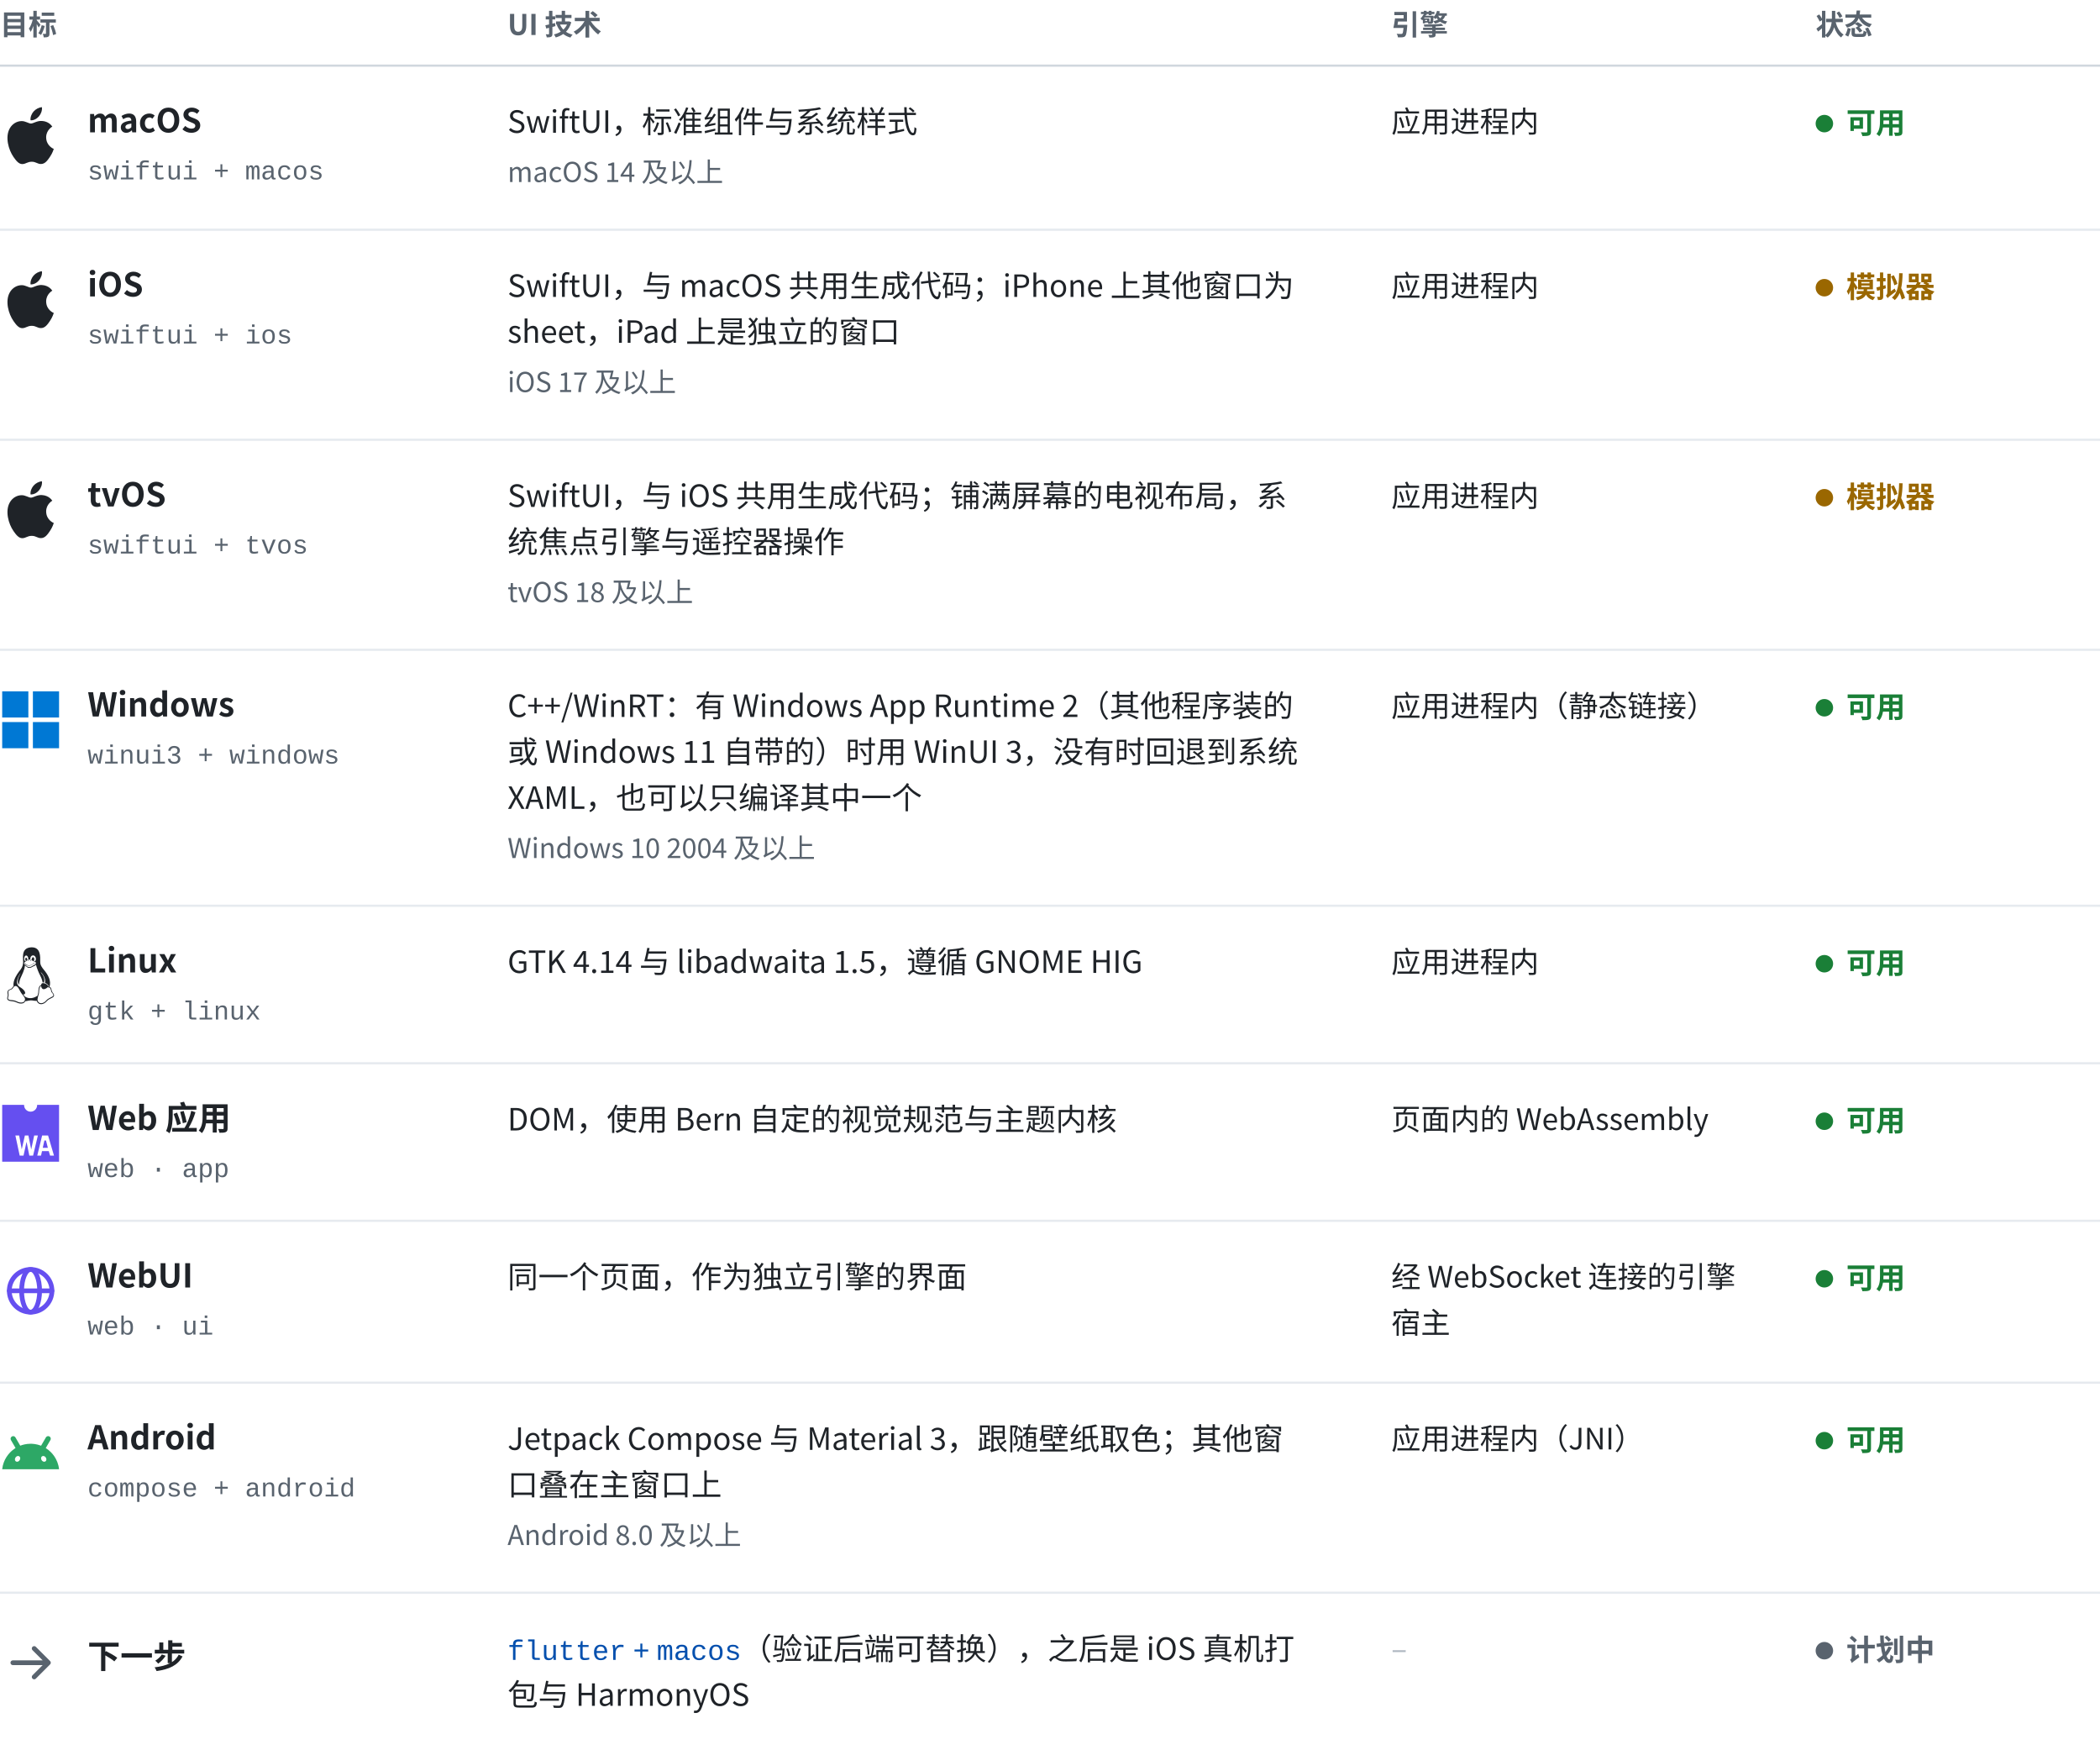
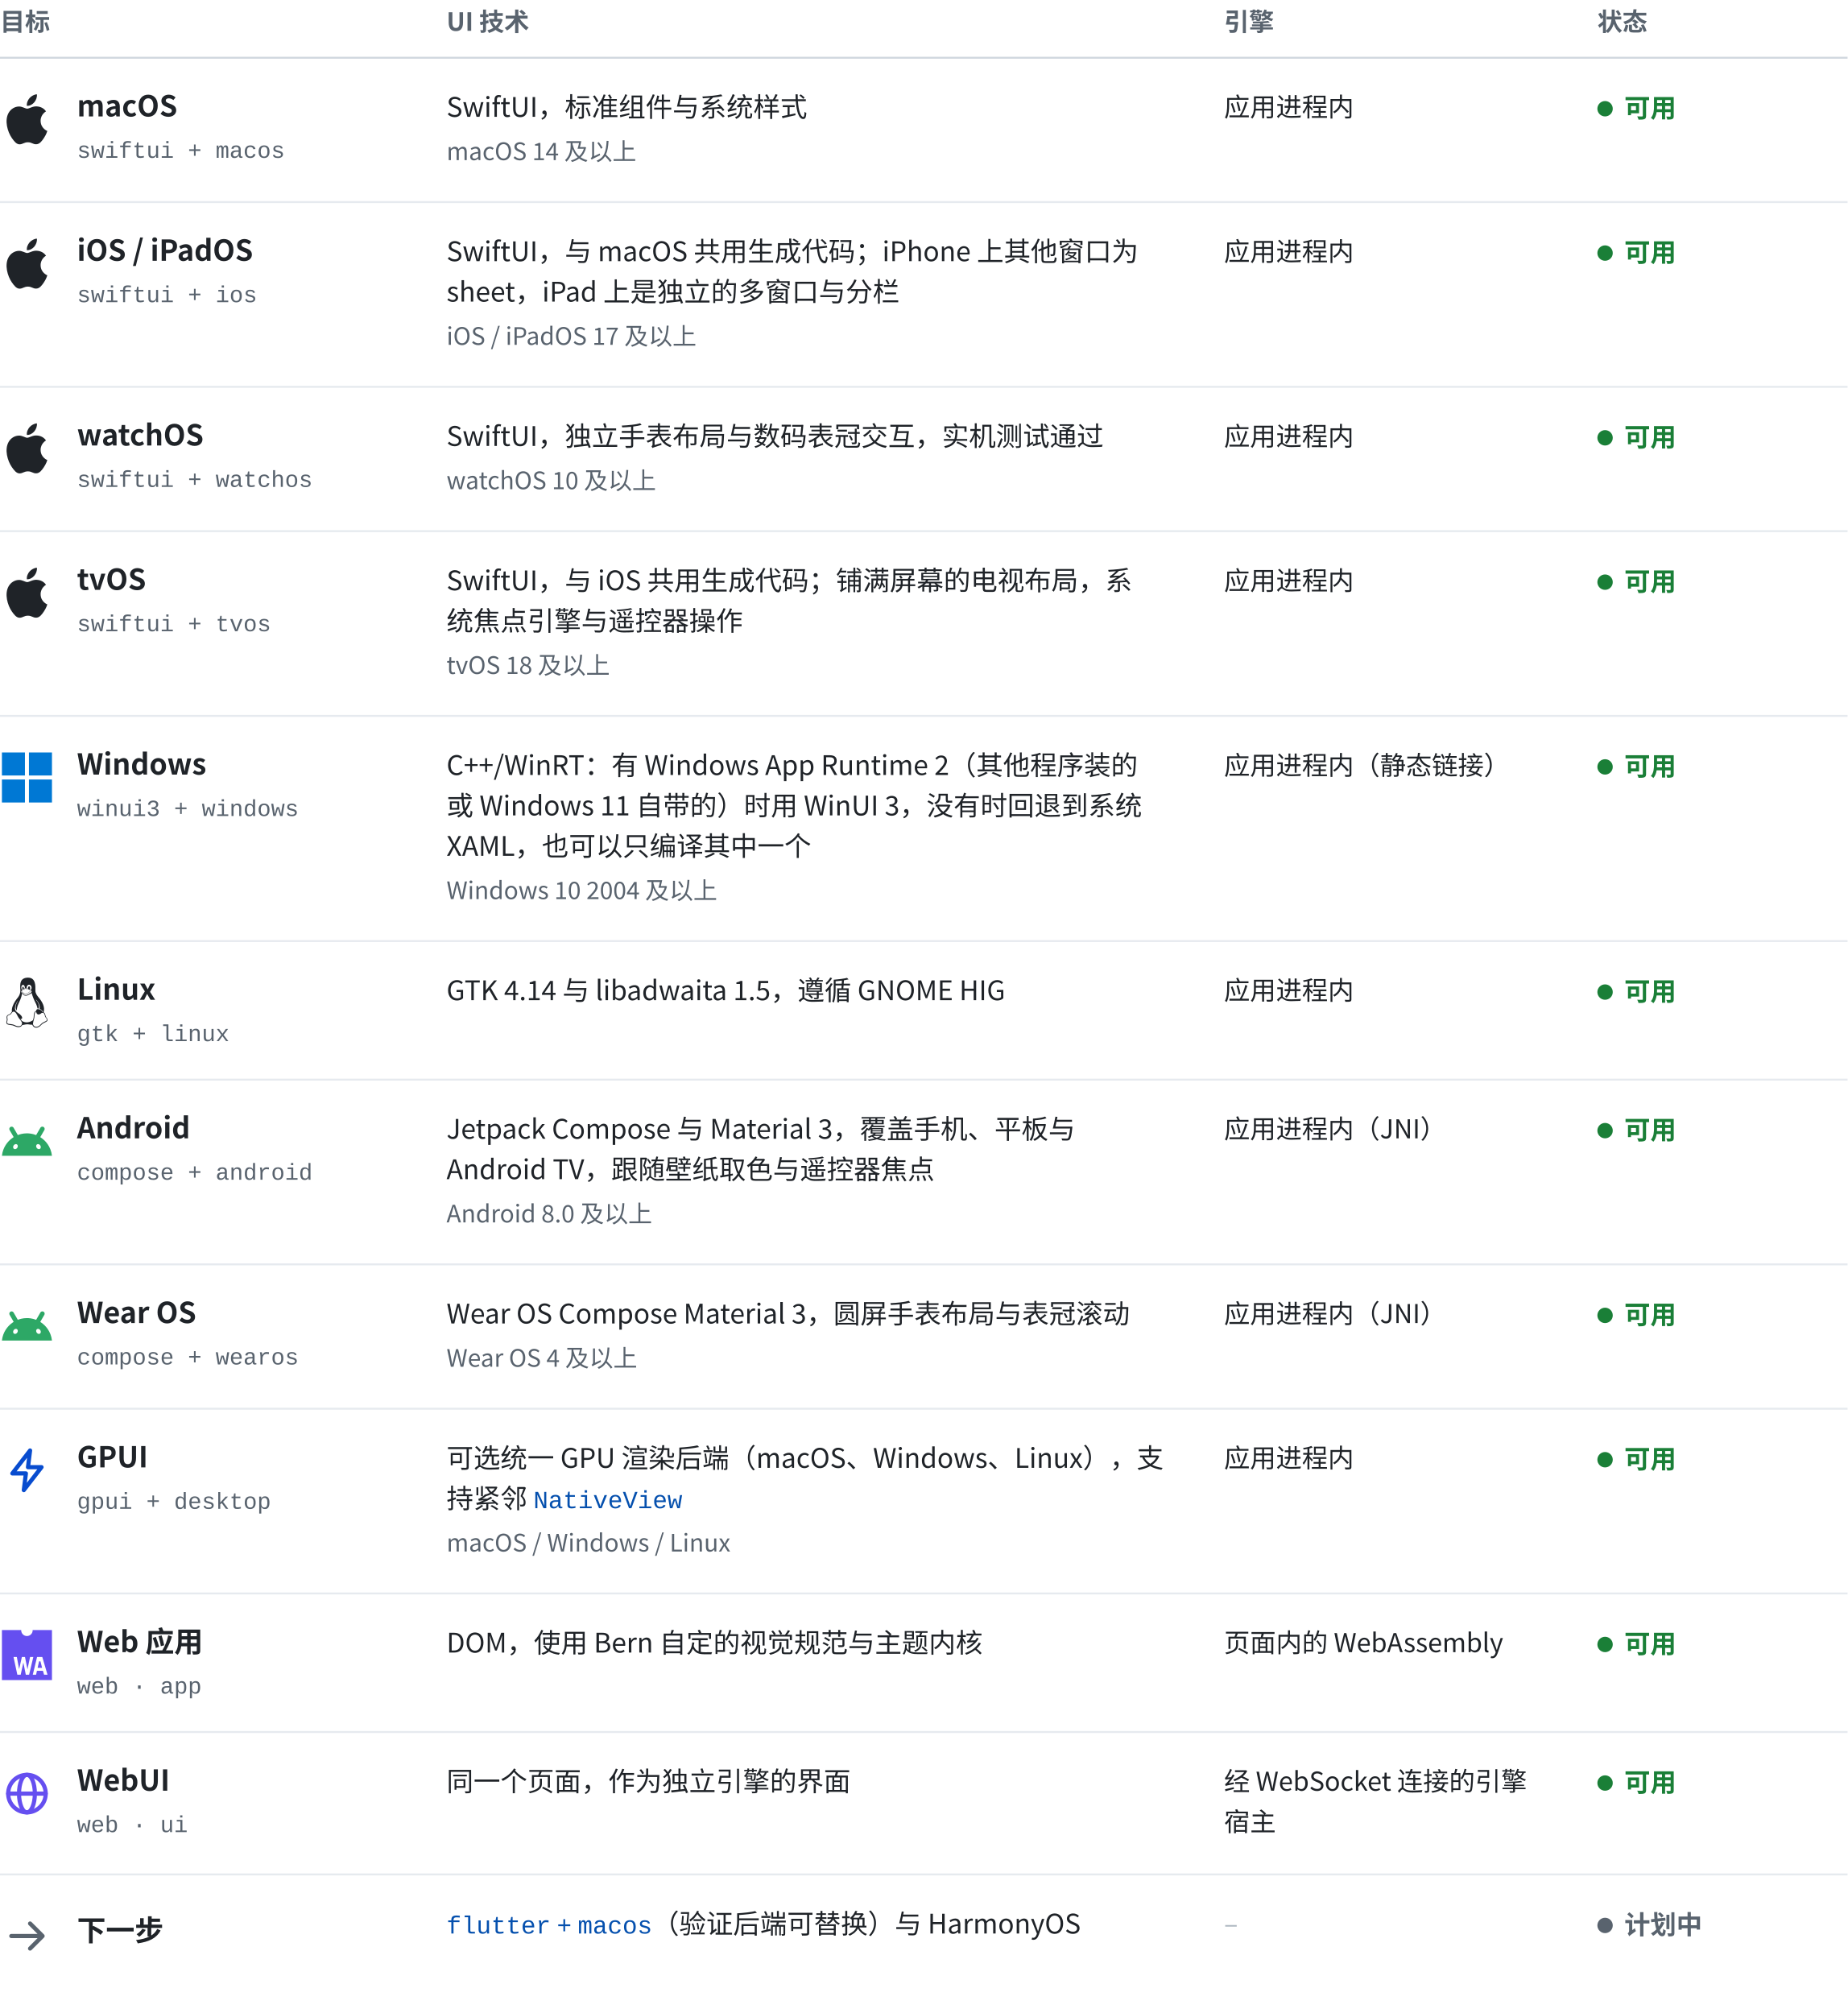
- <svg xmlns="http://www.w3.org/2000/svg" viewBox="0 0 960 802" width="960" height="802" font-family="-apple-system, BlinkMacSystemFont, 'Segoe UI', 'PingFang SC', 'Hiragino Sans GB', 'Microsoft YaHei', 'Noto Sans CJK SC', 'Helvetica Neue', Arial, sans-serif">
+ <svg xmlns="http://www.w3.org/2000/svg" viewBox="0 0 960 1046" width="960" height="1046" font-family="-apple-system, BlinkMacSystemFont, 'Segoe UI', 'PingFang SC', 'Hiragino Sans GB', 'Microsoft YaHei', 'Noto Sans CJK SC', 'Helvetica Neue', Arial, sans-serif">
  <defs>
    <symbol id="bern-logo" viewBox="0 0 1024 1024">
      <defs>
        <clipPath id="bern-symbol-disc">
          <circle cx="512" cy="512" r="512" />
        </clipPath>
      </defs>
      <g clip-path="url(#bern-symbol-disc)">
        <rect width="1024" height="1024" fill="#4A8BEF" />
        <path fill="#24324D" d="M 290.4 372.1 C 270.7 579.3 309.8 827.6 392.0 1060.0 L 1100 1100 L 1060.0 880.0 C 1013.0 692.2 904.4 451.5 684.3 270.5 A 14 14 0 0 0 662.4 286.5 C 693.7 364.2 711.6 444.8 715.3 529.4 A 36 36 0 0 1 691.6 564.9 C 620.6 590.7 549.5 616.5 478.5 642.4 A 36 36 0 0 1 436.0 628.1 C 383.8 547.6 344.6 461.1 317.8 369.5 A 14 14 0 0 0 290.4 372.1 Z" />
        <ellipse rx="22" ry="36" fill="#E8F4FF" transform="translate(520 760) rotate(-20)" />
        <ellipse rx="22" ry="36" fill="#E8F4FF" transform="translate(748 668) rotate(-20)" />
      </g>
    </symbol>
  </defs>
  <text x="0.0" y="16.0" font-size="13" font-weight="700" fill="#59636E">目标</text>
  <text x="232.0" y="16.0" font-size="13" font-weight="700" fill="#59636E">UI 技术</text>
  <text x="636.0" y="16.0" font-size="13" font-weight="700" fill="#59636E">引擎</text>
  <text x="830.0" y="16.0" font-size="13" font-weight="700" fill="#59636E">状态</text>
  <line x1="0" y1="30.0" x2="960" y2="30.0" stroke="#D0D7DE" />
  <path d="M12.152 6.896c-.948 0-2.415-1.078-3.96-1.04-2.04.027-3.91 1.183-4.961 3.014-2.117 3.675-.546 9.103 1.519 12.09 1.013 1.454 2.208 3.09 3.792 3.039 1.52-.065 2.09-.987 3.935-.987 1.831 0 2.35.987 3.96.948 1.637-.026 2.676-1.48 3.676-2.948 1.156-1.688 1.636-3.325 1.662-3.415-.039-.013-3.182-1.221-3.22-4.857-.026-3.04 2.48-4.494 2.597-4.559-1.429-2.09-3.623-2.324-4.39-2.376-2-.156-3.675 1.09-4.61 1.09zM15.53 3.83c.843-1.012 1.4-2.427 1.245-3.83-1.207.052-2.662.805-3.532 1.818-.78.896-1.454 2.338-1.273 3.714 1.338.104 2.715-.688 3.559-1.701" fill="#1F2328" transform="translate(1.00 49.00) scale(1.0833)" />
  <text x="40.0" y="60.5" font-size="15" fill="#1F2328" font-weight="700">macOS</text>
  <text x="40" y="82" font-size="12" font-family="ui-monospace, SFMono-Regular, Menlo, Consolas, 'Liberation Mono', monospace" fill="#59636E">swiftui + macos</text>
  <text x="232.0" y="60.7" font-size="14" fill="#1F2328">SwiftUI，标准组件与系统样式</text>
  <text x="232.0" y="83.2" font-size="12.5" fill="#59636E">macOS 14 及以上</text>
  <text x="636.0" y="60.5" font-size="13.5" fill="#1F2328">应用进程内</text>
  <circle cx="834" cy="56.5" r="4" fill="#1A7F37" />
  <text x="844.0" y="61.0" font-size="13.5" font-weight="700" fill="#1A7F37">可用</text>
  <line x1="0" y1="105.0" x2="960" y2="105.0" stroke="#E6EAEF" />
  <path d="M12.152 6.896c-.948 0-2.415-1.078-3.96-1.04-2.04.027-3.91 1.183-4.961 3.014-2.117 3.675-.546 9.103 1.519 12.09 1.013 1.454 2.208 3.09 3.792 3.039 1.52-.065 2.09-.987 3.935-.987 1.831 0 2.35.987 3.96.948 1.637-.026 2.676-1.48 3.676-2.948 1.156-1.688 1.636-3.325 1.662-3.415-.039-.013-3.182-1.221-3.22-4.857-.026-3.04 2.48-4.494 2.597-4.559-1.429-2.09-3.623-2.324-4.39-2.376-2-.156-3.675 1.09-4.61 1.09zM15.53 3.83c.843-1.012 1.4-2.427 1.245-3.83-1.207.052-2.662.805-3.532 1.818-.78.896-1.454 2.338-1.273 3.714 1.338.104 2.715-.688 3.559-1.701" fill="#1F2328" transform="translate(1.00 124.00) scale(1.0833)" />
-   <text x="40.0" y="135.5" font-size="15" fill="#1F2328" font-weight="700">iOS</text>
+   <text x="40.0" y="135.5" font-size="15" fill="#1F2328" font-weight="700">iOS / iPadOS</text>
  <text x="40" y="157" font-size="12" font-family="ui-monospace, SFMono-Regular, Menlo, Consolas, 'Liberation Mono', monospace" fill="#59636E">swiftui + ios</text>
  <text x="232.0" y="135.7" font-size="14" fill="#1F2328">SwiftUI，与 macOS 共用生成代码；iPhone 上其他窗口为</text>
-   <text x="232.0" y="156.7" font-size="14" fill="#1F2328">sheet，iPad 上是独立的窗口</text>
-   <text x="232.0" y="179.2" font-size="12.5" fill="#59636E">iOS 17 及以上</text>
+   <text x="232.0" y="156.7" font-size="14" fill="#1F2328">sheet，iPad 上是独立的多窗口与分栏</text>
+   <text x="232.0" y="179.2" font-size="12.5" fill="#59636E">iOS / iPadOS 17 及以上</text>
  <text x="636.0" y="135.6" font-size="13.5" fill="#1F2328">应用进程内</text>
-   <circle cx="834" cy="131.5" r="4" fill="#9A6700" />
-   <text x="844.0" y="136.0" font-size="13.5" font-weight="700" fill="#9A6700">模拟器</text>
+   <circle cx="834" cy="131.5" r="4" fill="#1A7F37" />
+   <text x="844.0" y="136.0" font-size="13.5" font-weight="700" fill="#1A7F37">可用</text>
  <line x1="0" y1="201.0" x2="960" y2="201.0" stroke="#E6EAEF" />
  <path d="M12.152 6.896c-.948 0-2.415-1.078-3.96-1.04-2.04.027-3.91 1.183-4.961 3.014-2.117 3.675-.546 9.103 1.519 12.09 1.013 1.454 2.208 3.09 3.792 3.039 1.52-.065 2.09-.987 3.935-.987 1.831 0 2.35.987 3.96.948 1.637-.026 2.676-1.48 3.676-2.948 1.156-1.688 1.636-3.325 1.662-3.415-.039-.013-3.182-1.221-3.22-4.857-.026-3.04 2.48-4.494 2.597-4.559-1.429-2.09-3.623-2.324-4.39-2.376-2-.156-3.675 1.09-4.61 1.09zM15.53 3.83c.843-1.012 1.4-2.427 1.245-3.83-1.207.052-2.662.805-3.532 1.818-.78.896-1.454 2.338-1.273 3.714 1.338.104 2.715-.688 3.559-1.701" fill="#1F2328" transform="translate(1.00 220.00) scale(1.0833)" />
-   <text x="40.0" y="231.5" font-size="15" fill="#1F2328" font-weight="700">tvOS</text>
-   <text x="40" y="253" font-size="12" font-family="ui-monospace, SFMono-Regular, Menlo, Consolas, 'Liberation Mono', monospace" fill="#59636E">swiftui + tvos</text>
-   <text x="232.0" y="231.7" font-size="14" fill="#1F2328">SwiftUI，与 iOS 共用生成代码；铺满屏幕的电视布局，系</text>
-   <text x="232.0" y="252.7" font-size="14" fill="#1F2328">统焦点引擎与遥控器操作</text>
-   <text x="232.0" y="275.2" font-size="12.5" fill="#59636E">tvOS 18 及以上</text>
+   <text x="40.0" y="231.5" font-size="15" fill="#1F2328" font-weight="700">watchOS</text>
+   <text x="40" y="253" font-size="12" font-family="ui-monospace, SFMono-Regular, Menlo, Consolas, 'Liberation Mono', monospace" fill="#59636E">swiftui + watchos</text>
+   <text x="232.0" y="231.7" font-size="14" fill="#1F2328">SwiftUI，独立手表布局与数码表冠交互，实机测试通过</text>
+   <text x="232.0" y="254.2" font-size="12.5" fill="#59636E">watchOS 10 及以上</text>
  <text x="636.0" y="231.6" font-size="13.5" fill="#1F2328">应用进程内</text>
-   <circle cx="834" cy="227.5" r="4" fill="#9A6700" />
-   <text x="844.0" y="232.0" font-size="13.5" font-weight="700" fill="#9A6700">模拟器</text>
-   <line x1="0" y1="297.0" x2="960" y2="297.0" stroke="#E6EAEF" />
-   <rect x="1.00" y="316.00" width="11.96" height="11.96" fill="#0078D4" />
-   <rect x="1.00" y="330.04" width="11.96" height="11.96" fill="#0078D4" />
-   <rect x="15.04" y="316.00" width="11.96" height="11.96" fill="#0078D4" />
-   <rect x="15.04" y="330.04" width="11.96" height="11.96" fill="#0078D4" />
-   <text x="40.0" y="327.5" font-size="15" fill="#1F2328" font-weight="700">Windows</text>
-   <text x="40" y="349" font-size="12" font-family="ui-monospace, SFMono-Regular, Menlo, Consolas, 'Liberation Mono', monospace" fill="#59636E">winui3 + windows</text>
-   <text x="232.0" y="327.7" font-size="14" fill="#1F2328">C++/WinRT：有 Windows App Runtime 2（其他程序装的</text>
-   <text x="232.0" y="348.7" font-size="14" fill="#1F2328">或 Windows 11 自带的）时用 WinUI 3，没有时回退到系统</text>
-   <text x="232.0" y="369.7" font-size="14" fill="#1F2328">XAML，也可以只编译其中一个</text>
-   <text x="232.0" y="392.2" font-size="12.5" fill="#59636E">Windows 10 2004 及以上</text>
-   <text x="636.0" y="327.6" font-size="13.5" fill="#1F2328">应用进程内（静态链接）</text>
-   <circle cx="834" cy="323.5" r="4" fill="#1A7F37" />
-   <text x="844.0" y="328.0" font-size="13.5" font-weight="700" fill="#1A7F37">可用</text>
-   <line x1="0" y1="414.0" x2="960" y2="414.0" stroke="#E6EAEF" />
-   <path d="M12.504 0c-.155 0-.315.008-.48.021-4.226.333-3.105 4.807-3.17 6.298-.076 1.092-.3 1.953-1.05 3.02-.885 1.051-2.127 2.75-2.716 4.521-.278.832-.41 1.684-.287 2.489a.424.424 0 00-.11.135c-.26.268-.45.6-.663.839-.199.199-.485.267-.797.4-.313.136-.658.269-.864.68-.09.189-.136.394-.132.602 0 .199.027.4.055.536.058.399.116.728.04.97-.249.68-.28 1.145-.106 1.484.174.334.535.47.94.601.81.2 1.91.135 2.774.6.926.466 1.866.67 2.616.47.526-.116.97-.464 1.208-.946.587-.003 1.23-.269 2.26-.334.699-.058 1.574.267 2.577.2.025.134.063.198.114.333l.003.003c.391.778 1.113 1.132 1.884 1.071.771-.06 1.592-.536 2.257-1.306.631-.765 1.683-1.084 2.378-1.503.348-.199.629-.469.649-.853.023-.4-.2-.811-.714-1.376v-.097l-.003-.003c-.17-.2-.25-.535-.338-.926-.085-.401-.182-.786-.492-1.046h-.003c-.059-.054-.123-.067-.188-.135a.357.357 0 00-.19-.064c.431-1.278.264-2.55-.173-3.694-.533-1.41-1.465-2.638-2.175-3.483-.796-1.005-1.576-1.957-1.56-3.368.026-2.152.236-6.133-3.544-6.139zm.529 3.405h.013c.213 0 .396.062.584.198.19.135.33.332.438.533.105.259.158.459.166.724 0-.02.006-.04.006-.06v.105a.086.086 0 01-.004-.021l-.004-.024a1.807 1.807 0 01-.15.706.953.953 0 01-.213.335.71.71 0 00-.088-.042c-.104-.045-.198-.064-.284-.133a1.312 1.312 0 00-.22-.066c.05-.06.146-.133.183-.198.053-.128.082-.264.088-.402v-.02a1.21 1.21 0 00-.061-.4c-.045-.134-.101-.2-.183-.333-.084-.066-.167-.132-.267-.132h-.016c-.093 0-.176.03-.262.132a.8.8 0 00-.205.334 1.18 1.18 0 00-.09.4v.019c.002.089.008.179.02.267-.193-.067-.438-.135-.607-.202a1.635 1.635 0 01-.018-.2v-.02a1.772 1.772 0 01.15-.768c.082-.22.232-.406.43-.533a.985.985 0 01.594-.2zm-2.962.059h.036c.142 0 .27.048.399.135.146.129.264.288.344.465.09.199.14.4.153.667v.004c.007.134.006.2-.002.266v.08c-.03.007-.056.018-.083.024-.152.055-.274.135-.393.2.012-.09.013-.18.003-.267v-.015c-.012-.133-.04-.2-.082-.333a.613.613 0 00-.166-.267.248.248 0 00-.183-.064h-.021c-.071.006-.13.04-.186.132a.552.552 0 00-.12.27.944.944 0 00-.023.33v.015c.012.135.037.2.08.334.046.134.098.2.166.268.01.009.02.018.034.024-.07.057-.117.07-.176.136a.304.304 0 01-.131.068 2.62 2.62 0 01-.275-.402 1.772 1.772 0 01-.155-.667 1.759 1.759 0 01.08-.668 1.43 1.43 0 01.283-.535c.128-.133.26-.2.418-.2zm1.37 1.706c.332 0 .733.065 1.216.399.293.2.523.269 1.052.468h.003c.255.136.405.266.478.399v-.131a.571.571 0 01.016.47c-.123.31-.516.643-1.063.842v.002c-.268.135-.501.333-.775.465-.276.135-.588.292-1.012.267a1.139 1.139 0 01-.448-.067 3.566 3.566 0 01-.322-.198c-.195-.135-.363-.332-.612-.465v-.005h-.005c-.4-.246-.616-.512-.686-.71-.07-.268-.005-.47.193-.6.224-.135.38-.271.483-.336.104-.074.143-.102.176-.131h.002v-.003c.169-.202.436-.47.839-.601.139-.036.294-.065.466-.065zm2.8 2.142c.358 1.417 1.196 3.475 1.735 4.473.286.534.855 1.659 1.102 3.024.156-.005.33.018.513.064.646-1.671-.546-3.467-1.089-3.966-.22-.2-.232-.335-.123-.335.59.534 1.365 1.572 1.646 2.757.13.535.16 1.104.021 1.67.067.028.135.06.205.067 1.032.534 1.413.938 1.23 1.537v-.043c-.06-.003-.12 0-.18 0h-.016c.151-.467-.182-.825-1.065-1.224-.915-.4-1.646-.336-1.77.465-.008.043-.013.066-.018.135-.068.023-.139.053-.209.064-.43.268-.662.669-.793 1.187-.13.533-.17 1.156-.205 1.869v.003c-.02.334-.17.838-.319 1.35-1.5 1.072-3.58 1.538-5.348.334a2.645 2.645 0 00-.402-.533 1.45 1.45 0 00-.275-.333c.182 0 .338-.03.465-.067a.615.615 0 00.314-.334c.108-.267 0-.697-.345-1.163-.345-.467-.931-.995-1.788-1.521-.63-.4-.986-.87-1.15-1.396-.165-.534-.143-1.085-.015-1.645.245-1.07.873-2.11 1.274-2.763.107-.065.037.135-.408.974-.396.751-1.14 2.497-.122 3.854a8.123 8.123 0 01.647-2.876c.564-1.278 1.743-3.504 1.836-5.268.048.036.217.135.289.202.218.133.38.333.59.465.21.201.477.335.876.335.039.003.075.006.11.006.412 0 .73-.134.997-.268.29-.134.52-.334.74-.4h.005c.467-.135.835-.402 1.044-.7zm2.185 8.958c.037.6.343 1.245.882 1.377.588.134 1.434-.333 1.791-.765l.211-.01c.315-.007.577.01.847.268l.003.003c.208.199.305.53.391.876.085.4.154.78.409 1.066.486.527.645.906.636 1.14l.003-.007v.018l-.003-.012c-.015.262-.185.396-.498.595-.63.401-1.746.712-2.457 1.57-.618.737-1.37 1.14-2.036 1.191-.664.053-1.237-.2-1.574-.898l-.005-.003c-.21-.4-.12-1.025.056-1.69.176-.668.428-1.344.463-1.897.037-.714.076-1.335.195-1.814.12-.465.308-.797.641-.984l.045-.022zm-10.814.049h.01c.053 0 .105.005.157.014.376.055.706.333 1.023.752l.91 1.664.003.003c.243.533.754 1.064 1.189 1.637.434.598.77 1.131.729 1.57v.006c-.057.744-.48 1.148-1.125 1.294-.645.135-1.52.002-2.395-.464-.968-.536-2.118-.469-2.857-.602-.369-.066-.61-.2-.723-.4-.11-.2-.113-.602.123-1.23v-.004l.002-.003c.117-.334.03-.752-.027-1.118-.055-.401-.083-.71.043-.94.16-.334.396-.4.69-.533.294-.135.64-.202.915-.47h.002v-.002c.256-.268.445-.601.668-.838.19-.201.38-.336.663-.336zm7.159-9.074c-.435.201-.945.535-1.488.535-.542 0-.97-.267-1.28-.466-.154-.134-.28-.268-.373-.335-.164-.134-.144-.333-.074-.333.109.016.129.134.199.2.096.066.215.2.36.333.292.2.68.467 1.167.467.485 0 1.053-.267 1.398-.466.195-.135.445-.334.648-.467.156-.136.149-.267.279-.267.128.016.034.134-.147.332a8.097 8.097 0 01-.69.468zm-1.082-1.583V5.64c-.006-.02.013-.042.029-.05.074-.043.18-.027.26.004.063 0 .16.067.15.135-.006.049-.085.066-.135.066-.055 0-.092-.043-.141-.068-.052-.018-.146-.008-.163-.065zm-.551 0c-.02.058-.113.049-.166.066-.047.025-.086.068-.14.068-.05 0-.13-.02-.136-.068-.01-.066.088-.133.15-.133.08-.031.184-.047.259-.005.019.009.036.03.03.05v.02h.003z" fill="#1F2328" transform="translate(1.00 433.00) scale(1.0833)" />
-   <text x="40.0" y="444.5" font-size="15" fill="#1F2328" font-weight="700">Linux</text>
-   <text x="40" y="466" font-size="12" font-family="ui-monospace, SFMono-Regular, Menlo, Consolas, 'Liberation Mono', monospace" fill="#59636E">gtk + linux</text>
-   <text x="232.0" y="444.7" font-size="14" fill="#1F2328">GTK 4.14 与 libadwaita 1.5，遵循 GNOME HIG</text>
-   <text x="636.0" y="444.6" font-size="13.5" fill="#1F2328">应用进程内</text>
-   <circle cx="834" cy="440.5" r="4" fill="#1A7F37" />
-   <text x="844.0" y="445.0" font-size="13.5" font-weight="700" fill="#1A7F37">可用</text>
-   <line x1="0" y1="486.0" x2="960" y2="486.0" stroke="#E6EAEF" />
-   <path d="M14.745,0c0,0.042,0,0.085,0,0.129c0,1.52-1.232,2.752-2.752,2.752c-1.52,0-2.752-1.232-2.752-2.752 c0-0.045,0-0.087,0-0.129H0v24h24V0H14.745z M11.454,21.431l-1.169-5.783h-0.02l-1.264,5.783H7.39l-1.824-8.497h1.59l1.088,5.783 h0.02l1.311-5.783h1.487l1.177,5.854h0.02l1.242-5.854h1.561l-2.027,8.497H11.454z M20.209,21.431l-0.542-1.891h-2.861l-0.417,1.891 h-1.59l2.056-8.497h2.509l2.5,8.497H20.209z M17.812,15.028l-0.694,3.118h2.159l-0.796-3.118H17.812z" fill="#654FF0" transform="translate(1.00 505.00) scale(1.0833)" />
-   <text x="40.0" y="516.5" font-size="15" fill="#1F2328" font-weight="700">Web 应用</text>
-   <text x="40" y="538" font-size="12" font-family="ui-monospace, SFMono-Regular, Menlo, Consolas, 'Liberation Mono', monospace" fill="#59636E">web · app</text>
-   <text x="232.0" y="516.7" font-size="14" fill="#1F2328">DOM，使用 Bern 自定的视觉规范与主题内核</text>
-   <text x="636.0" y="516.5" font-size="13.5" fill="#1F2328">页面内的 WebAssembly</text>
-   <circle cx="834" cy="512.5" r="4" fill="#1A7F37" />
-   <text x="844.0" y="517.0" font-size="13.5" font-weight="700" fill="#1A7F37">可用</text>
-   <line x1="0" y1="558.0" x2="960" y2="558.0" stroke="#E6EAEF" />
-   <g transform="translate(1.0 577.0) scale(1.0833)" fill="none" stroke="#654FF0" stroke-width="2" stroke-linecap="round" stroke-linejoin="round" color="#654FF0">
+   <circle cx="834" cy="227.5" r="4" fill="#1A7F37" />
+   <text x="844.0" y="232.0" font-size="13.5" font-weight="700" fill="#1A7F37">可用</text>
+   <line x1="0" y1="276.0" x2="960" y2="276.0" stroke="#E6EAEF" />
+   <path d="M12.152 6.896c-.948 0-2.415-1.078-3.96-1.04-2.04.027-3.91 1.183-4.961 3.014-2.117 3.675-.546 9.103 1.519 12.09 1.013 1.454 2.208 3.09 3.792 3.039 1.52-.065 2.09-.987 3.935-.987 1.831 0 2.35.987 3.96.948 1.637-.026 2.676-1.48 3.676-2.948 1.156-1.688 1.636-3.325 1.662-3.415-.039-.013-3.182-1.221-3.22-4.857-.026-3.04 2.48-4.494 2.597-4.559-1.429-2.09-3.623-2.324-4.39-2.376-2-.156-3.675 1.09-4.61 1.09zM15.53 3.83c.843-1.012 1.4-2.427 1.245-3.83-1.207.052-2.662.805-3.532 1.818-.78.896-1.454 2.338-1.273 3.714 1.338.104 2.715-.688 3.559-1.701" fill="#1F2328" transform="translate(1.00 295.00) scale(1.0833)" />
+   <text x="40.0" y="306.5" font-size="15" fill="#1F2328" font-weight="700">tvOS</text>
+   <text x="40" y="328" font-size="12" font-family="ui-monospace, SFMono-Regular, Menlo, Consolas, 'Liberation Mono', monospace" fill="#59636E">swiftui + tvos</text>
+   <text x="232.0" y="306.7" font-size="14" fill="#1F2328">SwiftUI，与 iOS 共用生成代码；铺满屏幕的电视布局，系</text>
+   <text x="232.0" y="327.7" font-size="14" fill="#1F2328">统焦点引擎与遥控器操作</text>
+   <text x="232.0" y="350.2" font-size="12.5" fill="#59636E">tvOS 18 及以上</text>
+   <text x="636.0" y="306.6" font-size="13.5" fill="#1F2328">应用进程内</text>
+   <circle cx="834" cy="302.5" r="4" fill="#1A7F37" />
+   <text x="844.0" y="307.0" font-size="13.5" font-weight="700" fill="#1A7F37">可用</text>
+   <line x1="0" y1="372.0" x2="960" y2="372.0" stroke="#E6EAEF" />
+   <rect x="1.00" y="391.00" width="11.96" height="11.96" fill="#0078D4" />
+   <rect x="1.00" y="405.04" width="11.96" height="11.96" fill="#0078D4" />
+   <rect x="15.04" y="391.00" width="11.96" height="11.96" fill="#0078D4" />
+   <rect x="15.04" y="405.04" width="11.96" height="11.96" fill="#0078D4" />
+   <text x="40.0" y="402.5" font-size="15" fill="#1F2328" font-weight="700">Windows</text>
+   <text x="40" y="424" font-size="12" font-family="ui-monospace, SFMono-Regular, Menlo, Consolas, 'Liberation Mono', monospace" fill="#59636E">winui3 + windows</text>
+   <text x="232.0" y="402.7" font-size="14" fill="#1F2328">C++/WinRT：有 Windows App Runtime 2（其他程序装的</text>
+   <text x="232.0" y="423.7" font-size="14" fill="#1F2328">或 Windows 11 自带的）时用 WinUI 3，没有时回退到系统</text>
+   <text x="232.0" y="444.7" font-size="14" fill="#1F2328">XAML，也可以只编译其中一个</text>
+   <text x="232.0" y="467.2" font-size="12.5" fill="#59636E">Windows 10 2004 及以上</text>
+   <text x="636.0" y="402.6" font-size="13.5" fill="#1F2328">应用进程内（静态链接）</text>
+   <circle cx="834" cy="398.5" r="4" fill="#1A7F37" />
+   <text x="844.0" y="403.0" font-size="13.5" font-weight="700" fill="#1A7F37">可用</text>
+   <line x1="0" y1="489.0" x2="960" y2="489.0" stroke="#E6EAEF" />
+   <path d="M12.504 0c-.155 0-.315.008-.48.021-4.226.333-3.105 4.807-3.17 6.298-.076 1.092-.3 1.953-1.05 3.02-.885 1.051-2.127 2.75-2.716 4.521-.278.832-.41 1.684-.287 2.489a.424.424 0 00-.11.135c-.26.268-.45.6-.663.839-.199.199-.485.267-.797.4-.313.136-.658.269-.864.68-.09.189-.136.394-.132.602 0 .199.027.4.055.536.058.399.116.728.04.97-.249.68-.28 1.145-.106 1.484.174.334.535.47.94.601.81.2 1.91.135 2.774.6.926.466 1.866.67 2.616.47.526-.116.97-.464 1.208-.946.587-.003 1.23-.269 2.26-.334.699-.058 1.574.267 2.577.2.025.134.063.198.114.333l.003.003c.391.778 1.113 1.132 1.884 1.071.771-.06 1.592-.536 2.257-1.306.631-.765 1.683-1.084 2.378-1.503.348-.199.629-.469.649-.853.023-.4-.2-.811-.714-1.376v-.097l-.003-.003c-.17-.2-.25-.535-.338-.926-.085-.401-.182-.786-.492-1.046h-.003c-.059-.054-.123-.067-.188-.135a.357.357 0 00-.19-.064c.431-1.278.264-2.55-.173-3.694-.533-1.41-1.465-2.638-2.175-3.483-.796-1.005-1.576-1.957-1.56-3.368.026-2.152.236-6.133-3.544-6.139zm.529 3.405h.013c.213 0 .396.062.584.198.19.135.33.332.438.533.105.259.158.459.166.724 0-.02.006-.04.006-.06v.105a.086.086 0 01-.004-.021l-.004-.024a1.807 1.807 0 01-.15.706.953.953 0 01-.213.335.71.71 0 00-.088-.042c-.104-.045-.198-.064-.284-.133a1.312 1.312 0 00-.22-.066c.05-.06.146-.133.183-.198.053-.128.082-.264.088-.402v-.02a1.21 1.21 0 00-.061-.4c-.045-.134-.101-.2-.183-.333-.084-.066-.167-.132-.267-.132h-.016c-.093 0-.176.03-.262.132a.8.8 0 00-.205.334 1.18 1.18 0 00-.09.4v.019c.002.089.008.179.02.267-.193-.067-.438-.135-.607-.202a1.635 1.635 0 01-.018-.2v-.02a1.772 1.772 0 01.15-.768c.082-.22.232-.406.43-.533a.985.985 0 01.594-.2zm-2.962.059h.036c.142 0 .27.048.399.135.146.129.264.288.344.465.09.199.14.4.153.667v.004c.007.134.006.2-.002.266v.08c-.03.007-.056.018-.083.024-.152.055-.274.135-.393.2.012-.09.013-.18.003-.267v-.015c-.012-.133-.04-.2-.082-.333a.613.613 0 00-.166-.267.248.248 0 00-.183-.064h-.021c-.071.006-.13.04-.186.132a.552.552 0 00-.12.27.944.944 0 00-.023.33v.015c.012.135.037.2.08.334.046.134.098.2.166.268.01.009.02.018.034.024-.07.057-.117.07-.176.136a.304.304 0 01-.131.068 2.62 2.62 0 01-.275-.402 1.772 1.772 0 01-.155-.667 1.759 1.759 0 01.08-.668 1.43 1.43 0 01.283-.535c.128-.133.26-.2.418-.2zm1.37 1.706c.332 0 .733.065 1.216.399.293.2.523.269 1.052.468h.003c.255.136.405.266.478.399v-.131a.571.571 0 01.016.47c-.123.31-.516.643-1.063.842v.002c-.268.135-.501.333-.775.465-.276.135-.588.292-1.012.267a1.139 1.139 0 01-.448-.067 3.566 3.566 0 01-.322-.198c-.195-.135-.363-.332-.612-.465v-.005h-.005c-.4-.246-.616-.512-.686-.71-.07-.268-.005-.47.193-.6.224-.135.38-.271.483-.336.104-.074.143-.102.176-.131h.002v-.003c.169-.202.436-.47.839-.601.139-.036.294-.065.466-.065zm2.8 2.142c.358 1.417 1.196 3.475 1.735 4.473.286.534.855 1.659 1.102 3.024.156-.005.33.018.513.064.646-1.671-.546-3.467-1.089-3.966-.22-.2-.232-.335-.123-.335.59.534 1.365 1.572 1.646 2.757.13.535.16 1.104.021 1.67.067.028.135.06.205.067 1.032.534 1.413.938 1.23 1.537v-.043c-.06-.003-.12 0-.18 0h-.016c.151-.467-.182-.825-1.065-1.224-.915-.4-1.646-.336-1.77.465-.008.043-.013.066-.018.135-.068.023-.139.053-.209.064-.43.268-.662.669-.793 1.187-.13.533-.17 1.156-.205 1.869v.003c-.02.334-.17.838-.319 1.35-1.5 1.072-3.58 1.538-5.348.334a2.645 2.645 0 00-.402-.533 1.45 1.45 0 00-.275-.333c.182 0 .338-.03.465-.067a.615.615 0 00.314-.334c.108-.267 0-.697-.345-1.163-.345-.467-.931-.995-1.788-1.521-.63-.4-.986-.87-1.15-1.396-.165-.534-.143-1.085-.015-1.645.245-1.07.873-2.11 1.274-2.763.107-.065.037.135-.408.974-.396.751-1.14 2.497-.122 3.854a8.123 8.123 0 01.647-2.876c.564-1.278 1.743-3.504 1.836-5.268.048.036.217.135.289.202.218.133.38.333.59.465.21.201.477.335.876.335.039.003.075.006.11.006.412 0 .73-.134.997-.268.29-.134.52-.334.74-.4h.005c.467-.135.835-.402 1.044-.7zm2.185 8.958c.037.6.343 1.245.882 1.377.588.134 1.434-.333 1.791-.765l.211-.01c.315-.007.577.01.847.268l.003.003c.208.199.305.53.391.876.085.4.154.78.409 1.066.486.527.645.906.636 1.14l.003-.007v.018l-.003-.012c-.015.262-.185.396-.498.595-.63.401-1.746.712-2.457 1.57-.618.737-1.37 1.14-2.036 1.191-.664.053-1.237-.2-1.574-.898l-.005-.003c-.21-.4-.12-1.025.056-1.69.176-.668.428-1.344.463-1.897.037-.714.076-1.335.195-1.814.12-.465.308-.797.641-.984l.045-.022zm-10.814.049h.01c.053 0 .105.005.157.014.376.055.706.333 1.023.752l.91 1.664.003.003c.243.533.754 1.064 1.189 1.637.434.598.77 1.131.729 1.57v.006c-.057.744-.48 1.148-1.125 1.294-.645.135-1.52.002-2.395-.464-.968-.536-2.118-.469-2.857-.602-.369-.066-.61-.2-.723-.4-.11-.2-.113-.602.123-1.23v-.004l.002-.003c.117-.334.03-.752-.027-1.118-.055-.401-.083-.71.043-.94.16-.334.396-.4.69-.533.294-.135.64-.202.915-.47h.002v-.002c.256-.268.445-.601.668-.838.19-.201.38-.336.663-.336zm7.159-9.074c-.435.201-.945.535-1.488.535-.542 0-.97-.267-1.28-.466-.154-.134-.28-.268-.373-.335-.164-.134-.144-.333-.074-.333.109.016.129.134.199.2.096.066.215.2.36.333.292.2.68.467 1.167.467.485 0 1.053-.267 1.398-.466.195-.135.445-.334.648-.467.156-.136.149-.267.279-.267.128.016.034.134-.147.332a8.097 8.097 0 01-.69.468zm-1.082-1.583V5.64c-.006-.02.013-.042.029-.05.074-.043.18-.027.26.004.063 0 .16.067.15.135-.006.049-.085.066-.135.066-.055 0-.092-.043-.141-.068-.052-.018-.146-.008-.163-.065zm-.551 0c-.02.058-.113.049-.166.066-.047.025-.086.068-.14.068-.05 0-.13-.02-.136-.068-.01-.066.088-.133.15-.133.08-.031.184-.047.259-.005.019.009.036.03.03.05v.02h.003z" fill="#1F2328" transform="translate(1.00 508.00) scale(1.0833)" />
+   <text x="40.0" y="519.5" font-size="15" fill="#1F2328" font-weight="700">Linux</text>
+   <text x="40" y="541" font-size="12" font-family="ui-monospace, SFMono-Regular, Menlo, Consolas, 'Liberation Mono', monospace" fill="#59636E">gtk + linux</text>
+   <text x="232.0" y="519.7" font-size="14" fill="#1F2328">GTK 4.14 与 libadwaita 1.5，遵循 GNOME HIG</text>
+   <text x="636.0" y="519.5" font-size="13.5" fill="#1F2328">应用进程内</text>
+   <circle cx="834" cy="515.5" r="4" fill="#1A7F37" />
+   <text x="844.0" y="520.0" font-size="13.5" font-weight="700" fill="#1A7F37">可用</text>
+   <line x1="0" y1="561.0" x2="960" y2="561.0" stroke="#E6EAEF" />
+   <path d="M18.439 5.559c-.675 1.166-1.352 2.332-2.027 3.498-.037-.015-.074-.029-.111-.043-1.825-.696-3.484-.8-4.42-.787-1.855.018-3.354.464-4.26.82-.084-.149-1.753-3.021-2.022-3.486a1.145 1.145 0 0 0-.141-.191c-.331-.364-.905-.486-1.379-.203-.475.282-.714.936-.389 1.502 1.947 3.37-.097-.216 1.947 3.359.017.031-.495.264-1.393 1.018C2.899 12.176.452 14.772 0 18.99h24c-.119-1.111-.369-2.099-.746-3.068-.744-1.912-1.843-3.293-2.74-4.184a12.105 12.105 0 0 0-2.131-1.688c.659-1.122 1.312-2.256 1.965-3.385.208-.361.189-.796-.008-1.119a1.1 1.1 0 0 0-.852-.533c-.522-.054-.939.313-1.049.545zm-.039 8.461c.394.593.324 1.331-.156 1.65-.48.32-1.188.099-1.582-.494-.394-.593-.324-1.331.156-1.65.473-.315 1.181-.109 1.582.494zM7.207 13.527c.48.32.551 1.058.156 1.65-.394.593-1.104.814-1.584.494-.48-.32-.55-1.058-.156-1.65.401-.602 1.109-.811 1.584-.494z" fill="#2DA866" transform="translate(1.00 580.00) scale(1.0833)" />
+   <text x="40.0" y="591.5" font-size="15" fill="#1F2328" font-weight="700">Android</text>
+   <text x="40" y="613" font-size="12" font-family="ui-monospace, SFMono-Regular, Menlo, Consolas, 'Liberation Mono', monospace" fill="#59636E">compose + android</text>
+   <text x="232.0" y="591.7" font-size="14" fill="#1F2328">Jetpack Compose 与 Material 3，覆盖手机、平板与</text>
+   <text x="232.0" y="612.7" font-size="14" fill="#1F2328">Android TV，跟随壁纸取色与遥控器焦点</text>
+   <text x="232.0" y="635.2" font-size="12.5" fill="#59636E">Android 8.0 及以上</text>
+   <text x="636.0" y="591.5" font-size="13.5" fill="#1F2328">应用进程内（JNI）</text>
+   <circle cx="834" cy="587.5" r="4" fill="#1A7F37" />
+   <text x="844.0" y="592.0" font-size="13.5" font-weight="700" fill="#1A7F37">可用</text>
+   <line x1="0" y1="657.0" x2="960" y2="657.0" stroke="#E6EAEF" />
+   <path d="M18.439 5.559c-.675 1.166-1.352 2.332-2.027 3.498-.037-.015-.074-.029-.111-.043-1.825-.696-3.484-.8-4.42-.787-1.855.018-3.354.464-4.26.82-.084-.149-1.753-3.021-2.022-3.486a1.145 1.145 0 0 0-.141-.191c-.331-.364-.905-.486-1.379-.203-.475.282-.714.936-.389 1.502 1.947 3.37-.097-.216 1.947 3.359.017.031-.495.264-1.393 1.018C2.899 12.176.452 14.772 0 18.99h24c-.119-1.111-.369-2.099-.746-3.068-.744-1.912-1.843-3.293-2.74-4.184a12.105 12.105 0 0 0-2.131-1.688c.659-1.122 1.312-2.256 1.965-3.385.208-.361.189-.796-.008-1.119a1.1 1.1 0 0 0-.852-.533c-.522-.054-.939.313-1.049.545zm-.039 8.461c.394.593.324 1.331-.156 1.65-.48.32-1.188.099-1.582-.494-.394-.593-.324-1.331.156-1.65.473-.315 1.181-.109 1.582.494zM7.207 13.527c.48.32.551 1.058.156 1.65-.394.593-1.104.814-1.584.494-.48-.32-.55-1.058-.156-1.65.401-.602 1.109-.811 1.584-.494z" fill="#2DA866" transform="translate(1.00 676.00) scale(1.0833)" />
+   <text x="40.0" y="687.5" font-size="15" fill="#1F2328" font-weight="700">Wear OS</text>
+   <text x="40" y="709" font-size="12" font-family="ui-monospace, SFMono-Regular, Menlo, Consolas, 'Liberation Mono', monospace" fill="#59636E">compose + wearos</text>
+   <text x="232.0" y="687.7" font-size="14" fill="#1F2328">Wear OS Compose Material 3，圆屏手表布局与表冠滚动</text>
+   <text x="232.0" y="710.2" font-size="12.5" fill="#59636E">Wear OS 4 及以上</text>
+   <text x="636.0" y="687.5" font-size="13.5" fill="#1F2328">应用进程内（JNI）</text>
+   <circle cx="834" cy="683.5" r="4" fill="#1A7F37" />
+   <text x="844.0" y="688.0" font-size="13.5" font-weight="700" fill="#1A7F37">可用</text>
+   <line x1="0" y1="732.0" x2="960" y2="732.0" stroke="#E6EAEF" />
+   <g transform="translate(1.0 751.0) scale(1.0833)" fill="none" stroke="#084CCF" stroke-width="2" stroke-linecap="round" stroke-linejoin="round" color="#084CCF">
+     <path d="M13.5 2.5 5 13.5h6.5l-1 8 8.5-11h-6.5z" />
+   </g>
+   <text x="40.0" y="762.5" font-size="15" fill="#1F2328" font-weight="700">GPUI</text>
+   <text x="40" y="784" font-size="12" font-family="ui-monospace, SFMono-Regular, Menlo, Consolas, 'Liberation Mono', monospace" fill="#59636E">gpui + desktop</text>
+   <text x="232.0" y="762.7" font-size="14" fill="#1F2328">可选统一 GPU 渲染后端（macOS、Windows、Linux），支</text>
+   <text x="232.0" y="783.7" font-size="14" fill="#1F2328">持紧邻 <tspan font-family="ui-monospace, SFMono-Regular, Menlo, Consolas, 'Liberation Mono', monospace" font-size="12.9" fill="#0550AE">NativeView</tspan>
+   </text>
+   <text x="232.0" y="806.2" font-size="12.5" fill="#59636E">macOS / Windows / Linux</text>
+   <text x="636.0" y="762.5" font-size="13.5" fill="#1F2328">应用进程内</text>
+   <circle cx="834" cy="758.5" r="4" fill="#1A7F37" />
+   <text x="844.0" y="763.0" font-size="13.5" font-weight="700" fill="#1A7F37">可用</text>
+   <line x1="0" y1="828.0" x2="960" y2="828.0" stroke="#E6EAEF" />
+   <path d="M14.745,0c0,0.042,0,0.085,0,0.129c0,1.52-1.232,2.752-2.752,2.752c-1.52,0-2.752-1.232-2.752-2.752 c0-0.045,0-0.087,0-0.129H0v24h24V0H14.745z M11.454,21.431l-1.169-5.783h-0.02l-1.264,5.783H7.39l-1.824-8.497h1.59l1.088,5.783 h0.02l1.311-5.783h1.487l1.177,5.854h0.02l1.242-5.854h1.561l-2.027,8.497H11.454z M20.209,21.431l-0.542-1.891h-2.861l-0.417,1.891 h-1.59l2.056-8.497h2.509l2.5,8.497H20.209z M17.812,15.028l-0.694,3.118h2.159l-0.796-3.118H17.812z" fill="#654FF0" transform="translate(1.00 847.00) scale(1.0833)" />
+   <text x="40.0" y="858.5" font-size="15" fill="#1F2328" font-weight="700">Web 应用</text>
+   <text x="40" y="880" font-size="12" font-family="ui-monospace, SFMono-Regular, Menlo, Consolas, 'Liberation Mono', monospace" fill="#59636E">web · app</text>
+   <text x="232.0" y="858.7" font-size="14" fill="#1F2328">DOM，使用 Bern 自定的视觉规范与主题内核</text>
+   <text x="636.0" y="858.5" font-size="13.5" fill="#1F2328">页面内的 WebAssembly</text>
+   <circle cx="834" cy="854.5" r="4" fill="#1A7F37" />
+   <text x="844.0" y="859.0" font-size="13.5" font-weight="700" fill="#1A7F37">可用</text>
+   <line x1="0" y1="900.0" x2="960" y2="900.0" stroke="#E6EAEF" />
+   <g transform="translate(1.0 919.0) scale(1.0833)" fill="none" stroke="#654FF0" stroke-width="2" stroke-linecap="round" stroke-linejoin="round" color="#654FF0">
    <circle cx="12" cy="12" r="9" />
    <ellipse cx="12" cy="12" rx="3.8" ry="9" />
    <path d="M3 12h18" />
  </g>
-   <text x="40.0" y="588.5" font-size="15" fill="#1F2328" font-weight="700">WebUI</text>
-   <text x="40" y="610" font-size="12" font-family="ui-monospace, SFMono-Regular, Menlo, Consolas, 'Liberation Mono', monospace" fill="#59636E">web · ui</text>
-   <text x="232.0" y="588.7" font-size="14" fill="#1F2328">同一个页面，作为独立引擎的界面</text>
-   <text x="636.0" y="588.5" font-size="13.5" fill="#1F2328">经 WebSocket 连接的引擎</text>
-   <text x="636.0" y="609.5" font-size="13.5" fill="#1F2328">宿主</text>
-   <circle cx="834" cy="584.5" r="4" fill="#1A7F37" />
-   <text x="844.0" y="589.0" font-size="13.5" font-weight="700" fill="#1A7F37">可用</text>
-   <line x1="0" y1="632.0" x2="960" y2="632.0" stroke="#E6EAEF" />
-   <path d="M18.439 5.559c-.675 1.166-1.352 2.332-2.027 3.498-.037-.015-.074-.029-.111-.043-1.825-.696-3.484-.8-4.42-.787-1.855.018-3.354.464-4.26.82-.084-.149-1.753-3.021-2.022-3.486a1.145 1.145 0 0 0-.141-.191c-.331-.364-.905-.486-1.379-.203-.475.282-.714.936-.389 1.502 1.947 3.37-.097-.216 1.947 3.359.017.031-.495.264-1.393 1.018C2.899 12.176.452 14.772 0 18.99h24c-.119-1.111-.369-2.099-.746-3.068-.744-1.912-1.843-3.293-2.74-4.184a12.105 12.105 0 0 0-2.131-1.688c.659-1.122 1.312-2.256 1.965-3.385.208-.361.189-.796-.008-1.119a1.1 1.1 0 0 0-.852-.533c-.522-.054-.939.313-1.049.545zm-.039 8.461c.394.593.324 1.331-.156 1.65-.48.32-1.188.099-1.582-.494-.394-.593-.324-1.331.156-1.65.473-.315 1.181-.109 1.582.494zM7.207 13.527c.48.32.551 1.058.156 1.65-.394.593-1.104.814-1.584.494-.48-.32-.55-1.058-.156-1.65.401-.602 1.109-.811 1.584-.494z" fill="#2DA866" transform="translate(1.00 651.00) scale(1.0833)" />
-   <text x="40.0" y="662.5" font-size="15" fill="#1F2328" font-weight="700">Android</text>
-   <text x="40" y="684" font-size="12" font-family="ui-monospace, SFMono-Regular, Menlo, Consolas, 'Liberation Mono', monospace" fill="#59636E">compose + android</text>
-   <text x="232.0" y="662.7" font-size="14" fill="#1F2328">Jetpack Compose 与 Material 3，跟随壁纸取色；其他窗</text>
-   <text x="232.0" y="683.7" font-size="14" fill="#1F2328">口叠在主窗口上</text>
-   <text x="232.0" y="706.2" font-size="12.5" fill="#59636E">Android 8.0 及以上</text>
-   <text x="636.0" y="662.5" font-size="13.5" fill="#1F2328">应用进程内（JNI）</text>
-   <circle cx="834" cy="658.5" r="4" fill="#1A7F37" />
-   <text x="844.0" y="663.0" font-size="13.5" font-weight="700" fill="#1A7F37">可用</text>
-   <line x1="0" y1="728.0" x2="960" y2="728.0" stroke="#E6EAEF" />
-   <g transform="translate(1.0 747.0) scale(1.0833)" fill="none" stroke="#59636E" stroke-width="2" stroke-linecap="round" stroke-linejoin="round" color="#59636E">
+   <text x="40.0" y="930.5" font-size="15" fill="#1F2328" font-weight="700">WebUI</text>
+   <text x="40" y="952" font-size="12" font-family="ui-monospace, SFMono-Regular, Menlo, Consolas, 'Liberation Mono', monospace" fill="#59636E">web · ui</text>
+   <text x="232.0" y="930.7" font-size="14" fill="#1F2328">同一个页面，作为独立引擎的界面</text>
+   <text x="636.0" y="930.5" font-size="13.5" fill="#1F2328">经 WebSocket 连接的引擎</text>
+   <text x="636.0" y="951.5" font-size="13.5" fill="#1F2328">宿主</text>
+   <circle cx="834" cy="926.5" r="4" fill="#1A7F37" />
+   <text x="844.0" y="931.0" font-size="13.5" font-weight="700" fill="#1A7F37">可用</text>
+   <line x1="0" y1="974.0" x2="960" y2="974.0" stroke="#E6EAEF" />
+   <g transform="translate(1.0 993.0) scale(1.0833)" fill="none" stroke="#59636E" stroke-width="2" stroke-linecap="round" stroke-linejoin="round" color="#59636E">
    <path d="M4.5 12h15M13.5 6l6 6-6 6" />
  </g>
-   <text x="40.0" y="762.5" font-size="15" fill="#1F2328" font-weight="700">下一步</text>
-   <text x="232.0" y="758.7" font-size="14" fill="#1F2328">
+   <text x="40.0" y="1008.5" font-size="15" fill="#1F2328" font-weight="700">下一步</text>
+   <text x="232.0" y="1004.7" font-size="14" fill="#1F2328">
    <tspan font-family="ui-monospace, SFMono-Regular, Menlo, Consolas, 'Liberation Mono', monospace" font-size="12.9" fill="#0550AE">flutter</tspan>
    <tspan font-family="ui-monospace, SFMono-Regular, Menlo, Consolas, 'Liberation Mono', monospace" font-size="12.9" fill="#0550AE">+</tspan>
-     <tspan font-family="ui-monospace, SFMono-Regular, Menlo, Consolas, 'Liberation Mono', monospace" font-size="12.9" fill="#0550AE">macos</tspan>（验证后端可替换），之后是 iOS 真机打</text>
-   <text x="232.0" y="779.7" font-size="14" fill="#1F2328">包与 HarmonyOS</text>
-   <text x="636.0" y="758.5" font-size="13.5" fill="#AFB8C1">–</text>
-   <circle cx="834" cy="754.5" r="4" fill="#59636E" />
-   <text x="844.0" y="759.0" font-size="13.5" font-weight="700" fill="#59636E">计划中</text>
+     <tspan font-family="ui-monospace, SFMono-Regular, Menlo, Consolas, 'Liberation Mono', monospace" font-size="12.9" fill="#0550AE">macos</tspan>（验证后端可替换）与 HarmonyOS</text>
+   <text x="636.0" y="1004.5" font-size="13.5" fill="#AFB8C1">–</text>
+   <circle cx="834" cy="1000.5" r="4" fill="#59636E" />
+   <text x="844.0" y="1005.0" font-size="13.5" font-weight="700" fill="#59636E">计划中</text>
</svg>
